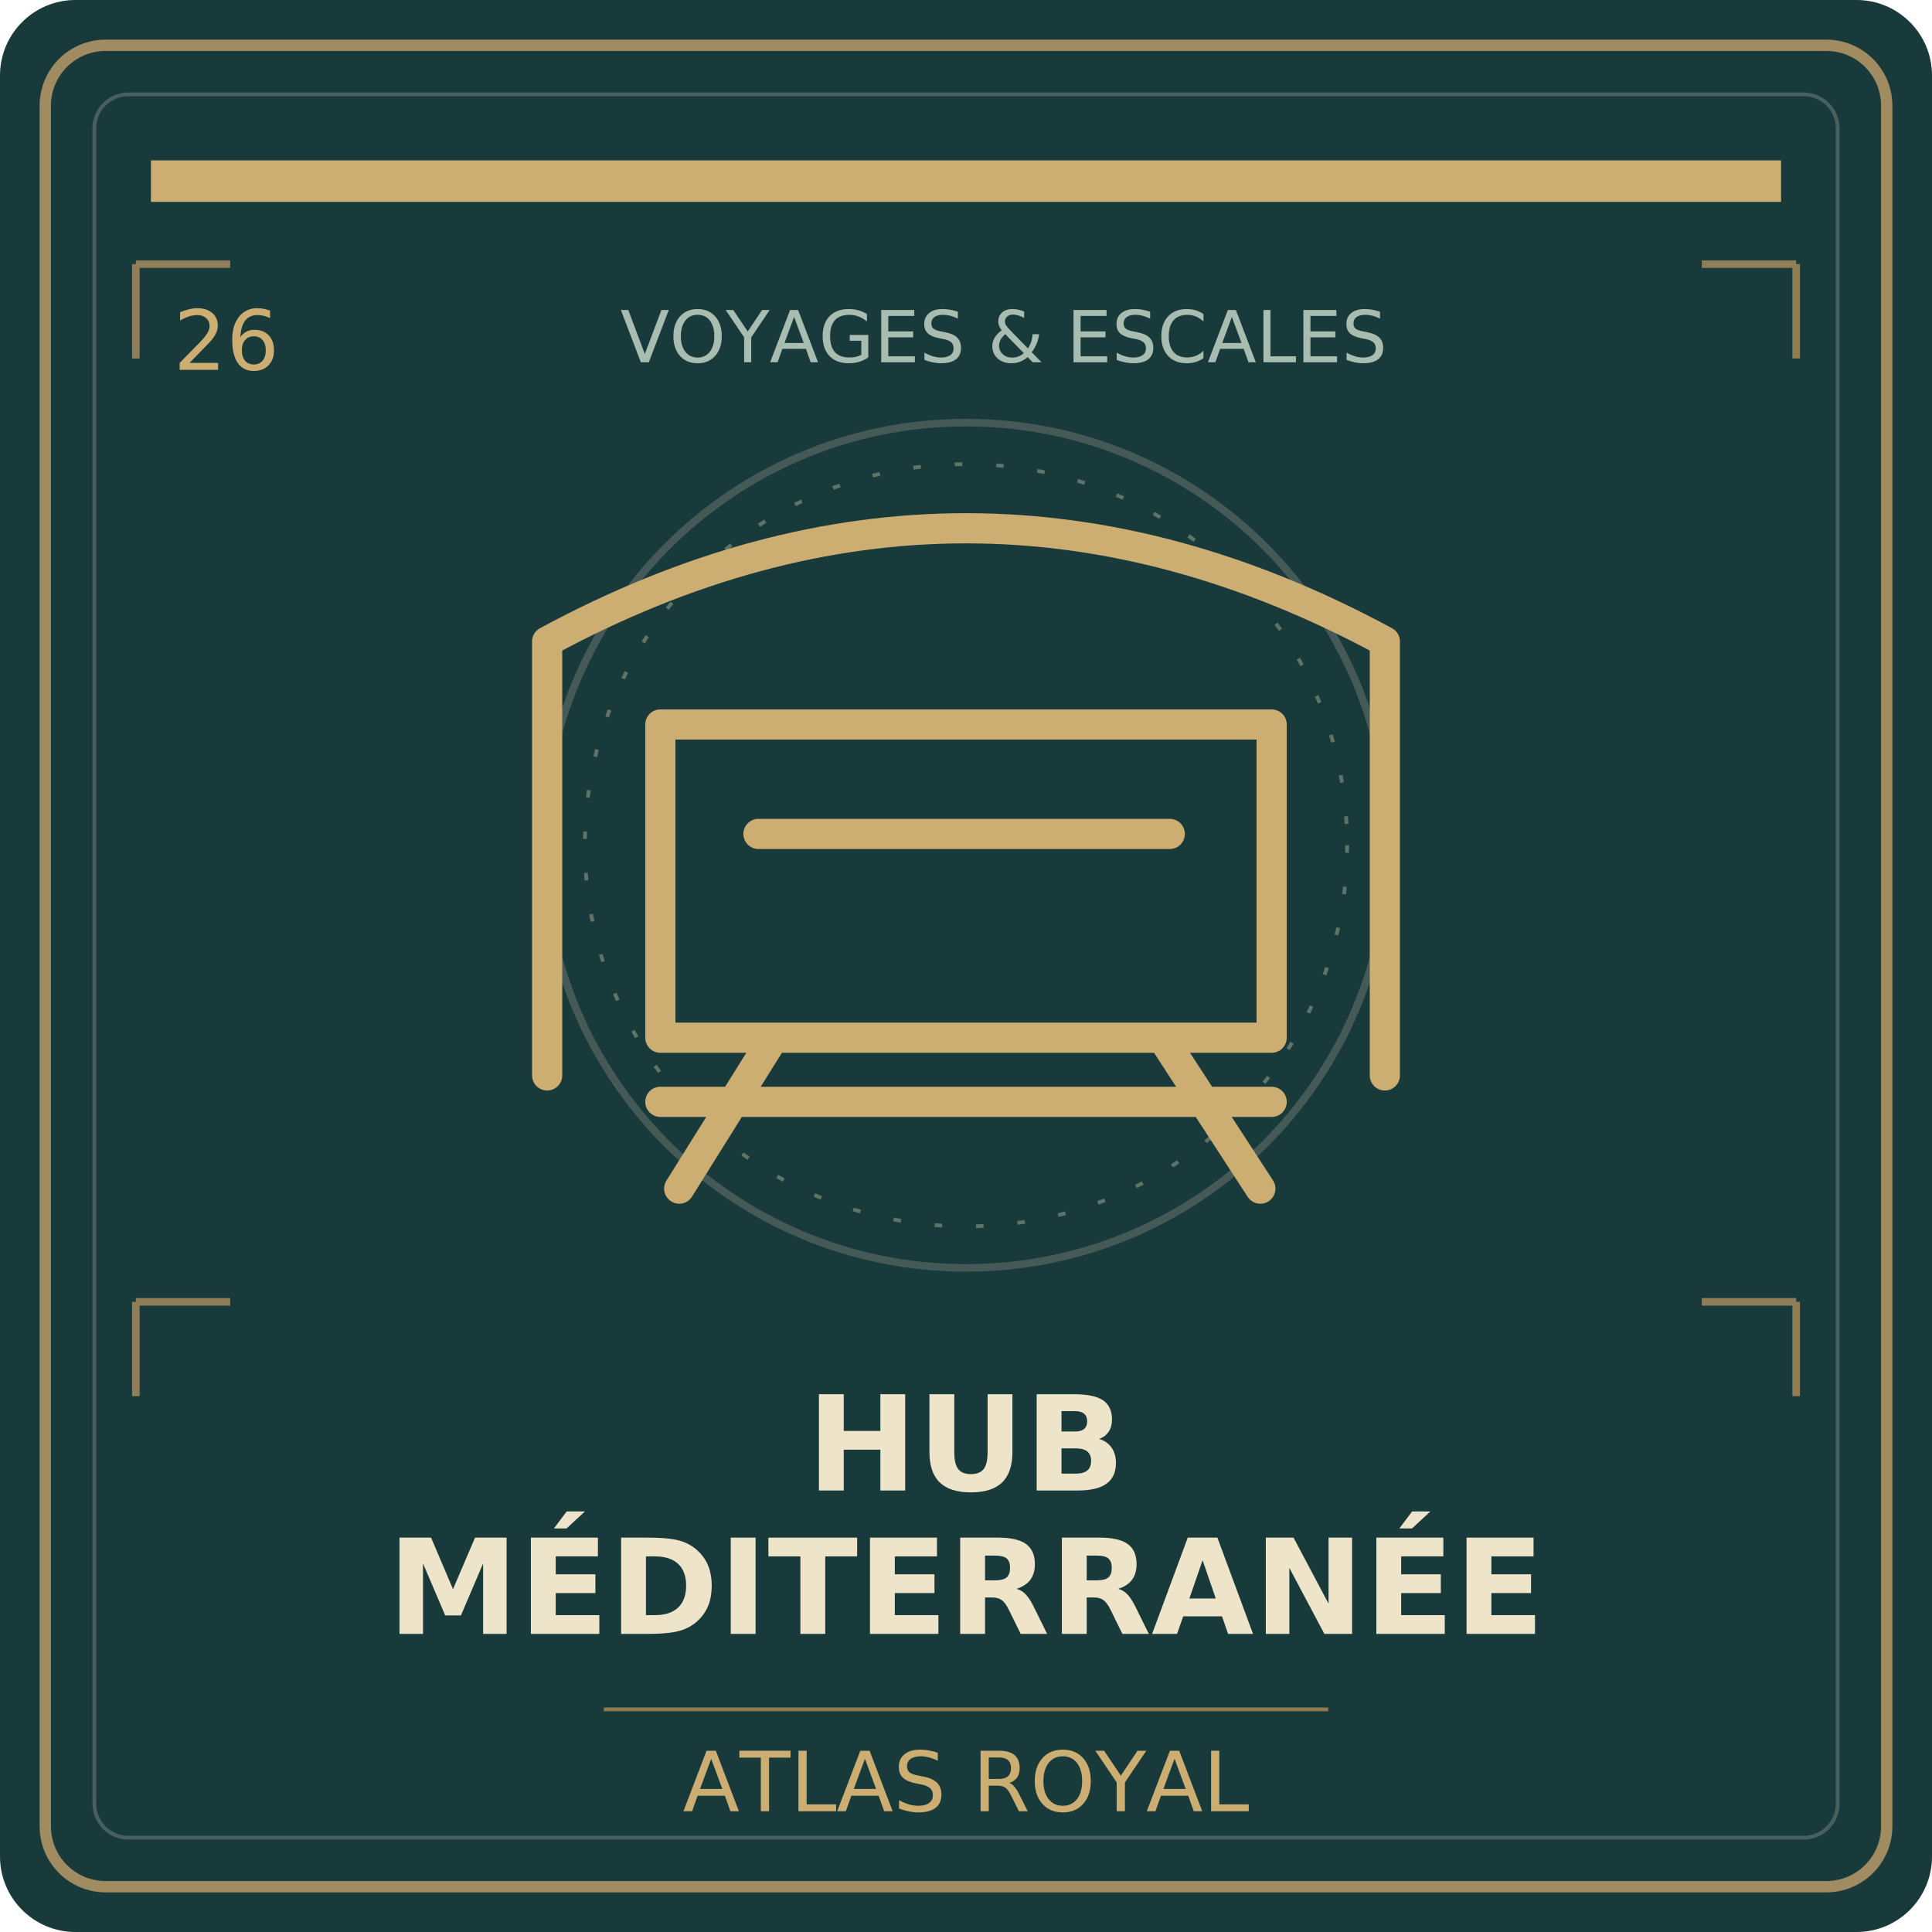
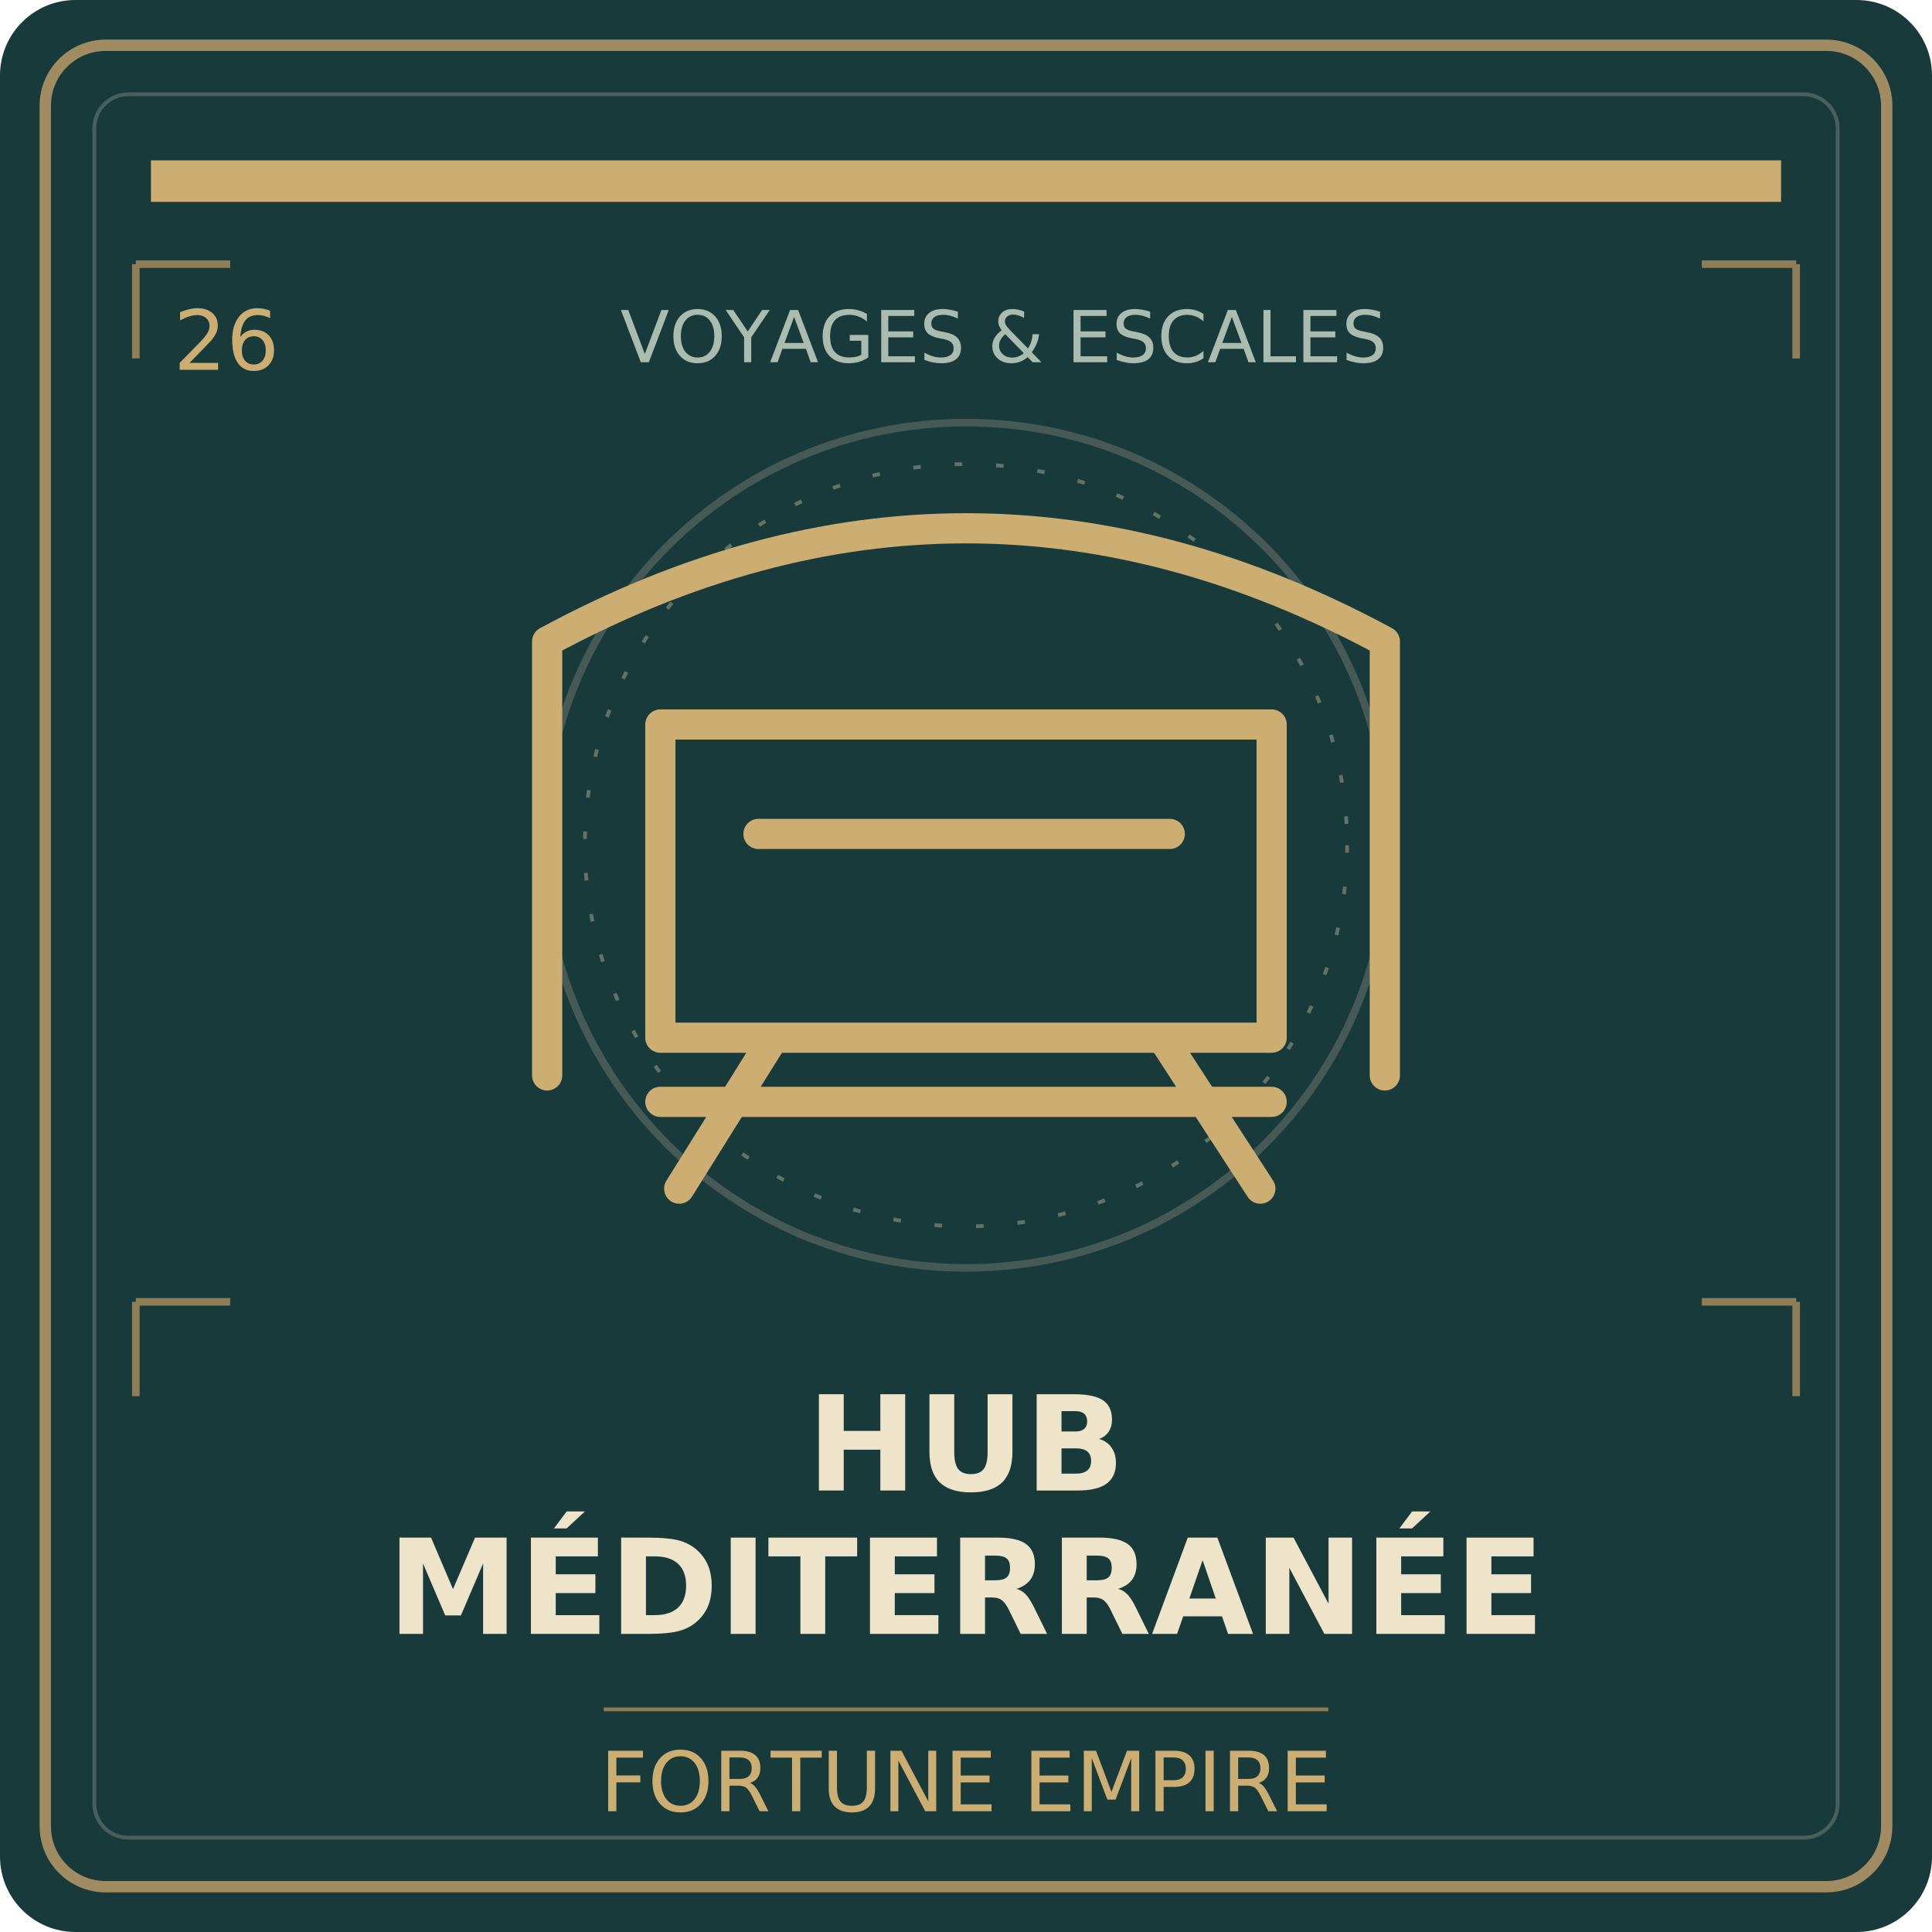
<svg xmlns="http://www.w3.org/2000/svg" width="768" height="768" viewBox="0 0 512 512" font-family="DejaVu Sans, sans-serif">
  <rect width="512" height="512" rx="20" fill="#193a3b" />
  <rect x="12" y="12" width="488" height="488" rx="16" fill="none" stroke="#a18b60" stroke-width="3" />
  <rect x="25" y="25" width="462" height="462" rx="9" fill="none" stroke="#48605d" />
  <path d="M40 48H472" stroke="#CDAE72" stroke-width="11" />
  <path d="M36 70h25m-25 0v25M476 70h-25m25 0v25" stroke="#907e58" stroke-width="2" fill="none" />
  <path d="M36 345h25m-25 0v25M476 345h-25m25 0v25" stroke="#907e58" stroke-width="2" fill="none" />
  <g fill="#CDAE72" aria-label="26" transform="translate(46.00293 98)">
    <path d="M393 170H1098V0H150V170Q265 289 463.5 489.5Q662 690 713 748Q810 857 848.5 932.5Q887 1008 887 1081Q887 1200 803.5 1275.0Q720 1350 586 1350Q491 1350 385.5 1317.0Q280 1284 160 1217V1421Q282 1470 388.0 1495.0Q494 1520 582 1520Q814 1520 952.0 1404.0Q1090 1288 1090 1094Q1090 1002 1055.5 919.5Q1021 837 930 725Q905 696 771.0 557.5Q637 419 393 170Z" transform="translate(0 0) scale(0.01074219 -0.01074219)" />
    <path d="M676 827Q540 827 460.5 734.0Q381 641 381 479Q381 318 460.5 224.5Q540 131 676 131Q812 131 891.5 224.5Q971 318 971 479Q971 641 891.5 734.0Q812 827 676 827ZM1077 1460V1276Q1001 1312 923.5 1331.0Q846 1350 770 1350Q570 1350 464.5 1215.0Q359 1080 344 807Q403 894 492.0 940.5Q581 987 688 987Q913 987 1043.5 850.5Q1174 714 1174 479Q1174 249 1038.0 110.0Q902 -29 676 -29Q417 -29 280.0 169.5Q143 368 143 745Q143 1099 311.0 1309.5Q479 1520 762 1520Q838 1520 915.5 1505.0Q993 1490 1077 1460Z" transform="translate(13.99707 0) scale(0.01074219 -0.01074219)" />
  </g>
  <g fill="#a9bcb0" aria-label="VOYAGES &amp; ESCALES" transform="translate(164.3899 96)">
    <path d="M586 0 16 1493H227L700 236L1174 1493H1384L815 0Z" transform="translate(0 0) scale(0.009277344 -0.009277344)" />
    <path d="M807 1356Q587 1356 457.5 1192.0Q328 1028 328 745Q328 463 457.5 299.0Q587 135 807 135Q1027 135 1155.5 299.0Q1284 463 1284 745Q1284 1028 1155.5 1192.0Q1027 1356 807 1356ZM807 1520Q1121 1520 1309.0 1309.5Q1497 1099 1497 745Q1497 392 1309.0 181.5Q1121 -29 807 -29Q492 -29 303.5 181.0Q115 391 115 745Q115 1099 303.5 1309.5Q492 1520 807 1520Z" transform="translate(12.99756 0) scale(0.009277344 -0.009277344)" />
    <path d="M-4 1493H213L627 879L1038 1493H1255L727 711V0H524V711Z" transform="translate(27.95264 0) scale(0.009277344 -0.009277344)" />
    <path d="M700 1294 426 551H975ZM586 1493H815L1384 0H1174L1038 383H365L229 0H16Z" transform="translate(39.55859 0) scale(0.009277344 -0.009277344)" />
    <path d="M1219 213V614H889V780H1419V139Q1302 56 1161.0 13.5Q1020 -29 860 -29Q510 -29 312.5 175.5Q115 380 115 745Q115 1111 312.5 1315.5Q510 1520 860 1520Q1006 1520 1137.5 1484.0Q1269 1448 1380 1378V1163Q1268 1258 1142.0 1306.0Q1016 1354 877 1354Q603 1354 465.5 1201.0Q328 1048 328 745Q328 443 465.5 290.0Q603 137 877 137Q984 137 1068.0 155.5Q1152 174 1219 213Z" transform="translate(52.55615 0) scale(0.009277344 -0.009277344)" />
    <path d="M201 1493H1145V1323H403V881H1114V711H403V170H1163V0H201Z" transform="translate(67.2793 0) scale(0.009277344 -0.009277344)" />
    <path d="M1096 1444V1247Q981 1302 879.0 1329.0Q777 1356 682 1356Q517 1356 427.5 1292.0Q338 1228 338 1110Q338 1011 397.5 960.5Q457 910 623 879L745 854Q971 811 1078.5 702.5Q1186 594 1186 412Q1186 195 1040.5 83.0Q895 -29 614 -29Q508 -29 388.5 -5.0Q269 19 141 66V274Q264 205 382.0 170.0Q500 135 614 135Q787 135 881.0 203.0Q975 271 975 397Q975 507 907.5 569.0Q840 631 686 662L563 686Q337 731 236.0 827.0Q135 923 135 1094Q135 1292 274.5 1406.0Q414 1520 659 1520Q764 1520 873.0 1501.0Q982 1482 1096 1444Z" transform="translate(79.28418 0) scale(0.009277344 -0.009277344)" />
    <path d="M498 803Q407 722 364.5 641.5Q322 561 322 473Q322 327 428.0 230.0Q534 133 694 133Q789 133 872.0 164.5Q955 196 1028 260ZM639 915 1147 395Q1206 484 1239.0 585.5Q1272 687 1278 801H1464Q1452 669 1400.0 540.0Q1348 411 1255 285L1534 0H1282L1139 147Q1035 58 921.0 14.5Q807 -29 676 -29Q435 -29 282.0 108.5Q129 246 129 461Q129 589 196.0 701.5Q263 814 397 913Q349 976 324.0 1038.5Q299 1101 299 1161Q299 1323 410.0 1421.5Q521 1520 705 1520Q788 1520 870.5 1502.0Q953 1484 1038 1448V1266Q951 1313 872.0 1337.5Q793 1362 725 1362Q620 1362 554.5 1306.5Q489 1251 489 1163Q489 1112 518.5 1060.5Q548 1009 639 915Z" transform="translate(97.38428 0) scale(0.009277344 -0.009277344)" />
    <path d="M201 1493H1145V1323H403V881H1114V711H403V170H1163V0H201Z" transform="translate(118.2397 0) scale(0.009277344 -0.009277344)" />
    <path d="M1096 1444V1247Q981 1302 879.0 1329.0Q777 1356 682 1356Q517 1356 427.5 1292.0Q338 1228 338 1110Q338 1011 397.5 960.5Q457 910 623 879L745 854Q971 811 1078.5 702.5Q1186 594 1186 412Q1186 195 1040.5 83.0Q895 -29 614 -29Q508 -29 388.5 -5.0Q269 19 141 66V274Q264 205 382.0 170.0Q500 135 614 135Q787 135 881.0 203.0Q975 271 975 397Q975 507 907.5 569.0Q840 631 686 662L563 686Q337 731 236.0 827.0Q135 923 135 1094Q135 1292 274.5 1406.0Q414 1520 659 1520Q764 1520 873.0 1501.0Q982 1482 1096 1444Z" transform="translate(130.2446 0) scale(0.009277344 -0.009277344)" />
    <path d="M1319 1378V1165Q1217 1260 1101.5 1307.0Q986 1354 856 1354Q600 1354 464.0 1197.5Q328 1041 328 745Q328 450 464.0 293.5Q600 137 856 137Q986 137 1101.5 184.0Q1217 231 1319 326V115Q1213 43 1094.5 7.0Q976 -29 844 -29Q505 -29 310.0 178.5Q115 386 115 745Q115 1105 310.0 1312.5Q505 1520 844 1520Q978 1520 1096.5 1484.5Q1215 1449 1319 1378Z" transform="translate(142.3052 0) scale(0.009277344 -0.009277344)" />
    <path d="M700 1294 426 551H975ZM586 1493H815L1384 0H1174L1038 383H365L229 0H16Z" transform="translate(155.5718 0) scale(0.009277344 -0.009277344)" />
    <path d="M201 1493H403V170H1130V0H201Z" transform="translate(168.5693 0) scale(0.009277344 -0.009277344)" />
    <path d="M201 1493H1145V1323H403V881H1114V711H403V170H1163V0H201Z" transform="translate(179.1548 0) scale(0.009277344 -0.009277344)" />
    <path d="M1096 1444V1247Q981 1302 879.0 1329.0Q777 1356 682 1356Q517 1356 427.5 1292.0Q338 1228 338 1110Q338 1011 397.5 960.5Q457 910 623 879L745 854Q971 811 1078.5 702.5Q1186 594 1186 412Q1186 195 1040.5 83.0Q895 -29 614 -29Q508 -29 388.5 -5.0Q269 19 141 66V274Q264 205 382.0 170.0Q500 135 614 135Q787 135 881.0 203.0Q975 271 975 397Q975 507 907.5 569.0Q840 631 686 662L563 686Q337 731 236.0 827.0Q135 923 135 1094Q135 1292 274.5 1406.0Q414 1520 659 1520Q764 1520 873.0 1501.0Q982 1482 1096 1444Z" transform="translate(191.1597 0) scale(0.009277344 -0.009277344)" />
  </g>
  <circle cx="256" cy="224" r="112" fill="none" stroke="#455a57" stroke-width="2" />
  <circle cx="256" cy="224" r="101" fill="none" stroke="#607367" stroke-width="1" stroke-dasharray="2 9" />
  <path d="M145 285V170Q256 110 367 170V285 M175 275V192H337V275Z M201 221H310 M205 275L180 315 M308 275L334 315 M175 292H337" stroke="#CDAE72" stroke-width="8" stroke-linecap="round" stroke-linejoin="round" fill="none" />
  <g fill="#eee4c9" aria-label="HUB" transform="translate(213.8052 395)">
    <path d="M188 1493H573V924H1141V1493H1526V0H1141V633H573V0H188Z" transform="translate(0 0) scale(0.01708984 -0.01708984)" />
    <path d="M188 1493H573V598Q573 413 633.5 333.5Q694 254 831 254Q969 254 1029.5 333.5Q1090 413 1090 598V1493H1475V598Q1475 281 1316.0 126.0Q1157 -29 831 -29Q506 -29 347.0 126.0Q188 281 188 598Z" transform="translate(29.29199 0) scale(0.01708984 -0.01708984)" />
    <path d="M786 915Q877 915 924.0 955.0Q971 995 971 1073Q971 1150 924.0 1190.5Q877 1231 786 1231H573V915ZM799 262Q915 262 973.5 311.0Q1032 360 1032 459Q1032 556 974.0 604.5Q916 653 799 653H573V262ZM1157 799Q1281 763 1349.0 666.0Q1417 569 1417 428Q1417 212 1271.0 106.0Q1125 0 827 0H188V1493H766Q1077 1493 1216.5 1399.0Q1356 1305 1356 1098Q1356 989 1305.0 912.5Q1254 836 1157 799Z" transform="translate(57.7124 0) scale(0.01708984 -0.01708984)" />
  </g>
  <g fill="#eee4c9" aria-label="MÉDITERRANÉE" transform="translate(102.6528 433)">
    <path d="M188 1493H678L1018 694L1360 1493H1849V0H1485V1092L1141 287H897L553 1092V0H188Z" transform="translate(0 0) scale(0.01708984 -0.01708984)" />
    <path d="M188 1493H1227V1202H573V924H1188V633H573V291H1249V0H188ZM743 1899H1026L741 1635H545Z" transform="translate(34.8291 0) scale(0.01708984 -0.01708984)" />
    <path d="M573 1202V291H711Q947 291 1071.5 408.0Q1196 525 1196 748Q1196 970 1072.0 1086.0Q948 1202 711 1202ZM188 1493H594Q934 1493 1100.5 1444.5Q1267 1396 1386 1280Q1491 1179 1542.0 1047.0Q1593 915 1593 748Q1593 579 1542.0 446.5Q1491 314 1386 213Q1266 97 1098.0 48.5Q930 0 594 0H188Z" transform="translate(58.73779 0) scale(0.01708984 -0.01708984)" />
    <path d="M188 1493H573V0H188Z" transform="translate(87.79053 0) scale(0.01708984 -0.01708984)" />
    <path d="M10 1493H1386V1202H891V0H506V1202H10Z" transform="translate(100.813 0) scale(0.01708984 -0.01708984)" />
    <path d="M188 1493H1227V1202H573V924H1188V633H573V291H1249V0H188Z" transform="translate(124.6875 0) scale(0.01708984 -0.01708984)" />
    <path d="M735 831Q856 831 908.5 876.0Q961 921 961 1024Q961 1126 908.5 1170.0Q856 1214 735 1214H573V831ZM573 565V0H188V1493H776Q1071 1493 1208.5 1394.0Q1346 1295 1346 1081Q1346 933 1274.5 838.0Q1203 743 1059 698Q1138 680 1200.5 616.5Q1263 553 1327 424L1536 0H1126L944 371Q889 483 832.5 524.0Q776 565 682 565Z" transform="translate(148.5962 0) scale(0.01708984 -0.01708984)" />
    <path d="M735 831Q856 831 908.5 876.0Q961 921 961 1024Q961 1126 908.5 1170.0Q856 1214 735 1214H573V831ZM573 565V0H188V1493H776Q1071 1493 1208.5 1394.0Q1346 1295 1346 1081Q1346 933 1274.5 838.0Q1203 743 1059 698Q1138 680 1200.5 616.5Q1263 553 1327 424L1536 0H1126L944 371Q889 483 832.5 524.0Q776 565 682 565Z" transform="translate(175.5469 0) scale(0.01708984 -0.01708984)" />
    <path d="M1094 272H492L397 0H10L563 1493H1022L1575 0H1188ZM588 549H997L793 1143Z" transform="translate(202.4976 0) scale(0.01708984 -0.01708984)" />
    <path d="M188 1493H618L1161 469V1493H1526V0H1096L553 1024V0H188Z" transform="translate(229.585 0) scale(0.01708984 -0.01708984)" />
    <path d="M188 1493H1227V1202H573V924H1188V633H573V291H1249V0H188ZM743 1899H1026L741 1635H545Z" transform="translate(258.877 0) scale(0.01708984 -0.01708984)" />
    <path d="M188 1493H1227V1202H573V924H1188V633H573V291H1249V0H188Z" transform="translate(282.7856 0) scale(0.01708984 -0.01708984)" />
  </g>
  <path d="M160 453H352" stroke="#8d7a53" />
-   <g fill="#CDAE72" aria-label="ATLAS ROYAL" transform="translate(180.9497 480)">
-     <path d="M700 1294 426 551H975ZM586 1493H815L1384 0H1174L1038 383H365L229 0H16Z" transform="translate(0 0) scale(0.01074219 -0.01074219)" />
-     <path d="M-6 1493H1257V1323H727V0H524V1323H-6Z" transform="translate(15.0498 0) scale(0.01074219 -0.01074219)" />
-     <path d="M201 1493H403V170H1130V0H201Z" transform="translate(28.48828 0) scale(0.01074219 -0.01074219)" />
-     <path d="M700 1294 426 551H975ZM586 1493H815L1384 0H1174L1038 383H365L229 0H16Z" transform="translate(40.74512 0) scale(0.01074219 -0.01074219)" />
-     <path d="M1096 1444V1247Q981 1302 879.0 1329.0Q777 1356 682 1356Q517 1356 427.5 1292.0Q338 1228 338 1110Q338 1011 397.5 960.5Q457 910 623 879L745 854Q971 811 1078.5 702.5Q1186 594 1186 412Q1186 195 1040.5 83.0Q895 -29 614 -29Q508 -29 388.5 -5.0Q269 19 141 66V274Q264 205 382.0 170.0Q500 135 614 135Q787 135 881.0 203.0Q975 271 975 397Q975 507 907.5 569.0Q840 631 686 662L563 686Q337 731 236.0 827.0Q135 923 135 1094Q135 1292 274.5 1406.0Q414 1520 659 1520Q764 1520 873.0 1501.0Q982 1482 1096 1444Z" transform="translate(55.79492 0) scale(0.01074219 -0.01074219)" />
-     <path d="M909 700Q974 678 1035.5 606.0Q1097 534 1159 408L1364 0H1147L956 383Q882 533 812.5 582.0Q743 631 623 631H403V0H201V1493H657Q913 1493 1039.0 1386.0Q1165 1279 1165 1063Q1165 922 1099.5 829.0Q1034 736 909 700ZM403 1327V797H657Q803 797 877.5 864.5Q952 932 952 1063Q952 1194 877.5 1260.5Q803 1327 657 1327Z" transform="translate(76.75293 0) scale(0.01074219 -0.01074219)" />
-     <path d="M807 1356Q587 1356 457.5 1192.0Q328 1028 328 745Q328 463 457.5 299.0Q587 135 807 135Q1027 135 1155.5 299.0Q1284 463 1284 745Q1284 1028 1155.5 1192.0Q1027 1356 807 1356ZM807 1520Q1121 1520 1309.0 1309.5Q1497 1099 1497 745Q1497 392 1309.0 181.5Q1121 -29 807 -29Q492 -29 303.5 181.0Q115 391 115 745Q115 1099 303.5 1309.5Q492 1520 807 1520Z" transform="translate(92.03906 0) scale(0.01074219 -0.01074219)" />
-     <path d="M-4 1493H213L627 879L1038 1493H1255L727 711V0H524V711Z" transform="translate(109.3555 0) scale(0.01074219 -0.01074219)" />
-     <path d="M700 1294 426 551H975ZM586 1493H815L1384 0H1174L1038 383H365L229 0H16Z" transform="translate(122.7939 0) scale(0.01074219 -0.01074219)" />
-     <path d="M201 1493H403V170H1130V0H201Z" transform="translate(137.8438 0) scale(0.01074219 -0.01074219)" />
+   <g fill="#CDAE72" aria-label="FORTUNE EMPIRE" transform="translate(159.0142 480)">
+     <path d="M201 1493H1059V1323H403V883H995V713H403V0H201Z" transform="translate(0 0) scale(0.01074219 -0.01074219)" />
+     <path d="M807 1356Q587 1356 457.5 1192.0Q328 1028 328 745Q328 463 457.5 299.0Q587 135 807 135Q1027 135 1155.5 299.0Q1284 463 1284 745Q1284 1028 1155.5 1192.0Q1027 1356 807 1356ZM807 1520Q1121 1520 1309.0 1309.5Q1497 1099 1497 745Q1497 392 1309.0 181.5Q1121 -29 807 -29Q492 -29 303.5 181.0Q115 391 115 745Q115 1099 303.5 1309.5Q492 1520 807 1520Z" transform="translate(12.6543 0) scale(0.01074219 -0.01074219)" />
+     <path d="M909 700Q974 678 1035.5 606.0Q1097 534 1159 408L1364 0H1147L956 383Q882 533 812.5 582.0Q743 631 623 631H403V0H201V1493H657Q913 1493 1039.0 1386.0Q1165 1279 1165 1063Q1165 922 1099.5 829.0Q1034 736 909 700ZM403 1327V797H657Q803 797 877.5 864.5Q952 932 952 1063Q952 1194 877.5 1260.5Q803 1327 657 1327Z" transform="translate(29.9707 0) scale(0.01074219 -0.01074219)" />
+     <path d="M-6 1493H1257V1323H727V0H524V1323H-6Z" transform="translate(45.25684 0) scale(0.01074219 -0.01074219)" />
+     <path d="M178 1493H381V586Q381 346 468.0 240.5Q555 135 750 135Q944 135 1031.0 240.5Q1118 346 1118 586V1493H1321V561Q1321 269 1176.5 120.0Q1032 -29 750 -29Q467 -29 322.5 120.0Q178 269 178 561Z" transform="translate(58.69531 0) scale(0.01074219 -0.01074219)" />
+     <path d="M201 1493H473L1135 244V1493H1331V0H1059L397 1249V0H201Z" transform="translate(74.79785 0) scale(0.01074219 -0.01074219)" />
+     <path d="M201 1493H1145V1323H403V881H1114V711H403V170H1163V0H201Z" transform="translate(91.25488 0) scale(0.01074219 -0.01074219)" />
+     <path d="M201 1493H1145V1323H403V881H1114V711H403V170H1163V0H201Z" transform="translate(112.1484 0) scale(0.01074219 -0.01074219)" />
+     <path d="M201 1493H502L883 477L1266 1493H1567V0H1370V1311L985 287H782L397 1311V0H201Z" transform="translate(126.0488 0) scale(0.01074219 -0.01074219)" />
+     <path d="M403 1327V766H657Q798 766 875.0 839.0Q952 912 952 1047Q952 1181 875.0 1254.0Q798 1327 657 1327ZM201 1493H657Q908 1493 1036.5 1379.5Q1165 1266 1165 1047Q1165 826 1036.5 713.0Q908 600 657 600H403V0H201Z" transform="translate(145.0303 0) scale(0.01074219 -0.01074219)" />
+     <path d="M201 1493H403V0H201Z" transform="translate(158.2969 0) scale(0.01074219 -0.01074219)" />
+     <path d="M909 700Q974 678 1035.5 606.0Q1097 534 1159 408L1364 0H1147L956 383Q882 533 812.5 582.0Q743 631 623 631H403V0H201V1493H657Q913 1493 1039.0 1386.0Q1165 1279 1165 1063Q1165 922 1099.5 829.0Q1034 736 909 700ZM403 1327V797H657Q803 797 877.5 864.5Q952 932 952 1063Q952 1194 877.5 1260.5Q803 1327 657 1327Z" transform="translate(164.7852 0) scale(0.01074219 -0.01074219)" />
+     <path d="M201 1493H1145V1323H403V881H1114V711H403V170H1163V0H201Z" transform="translate(180.0713 0) scale(0.01074219 -0.01074219)" />
  </g>
</svg>
